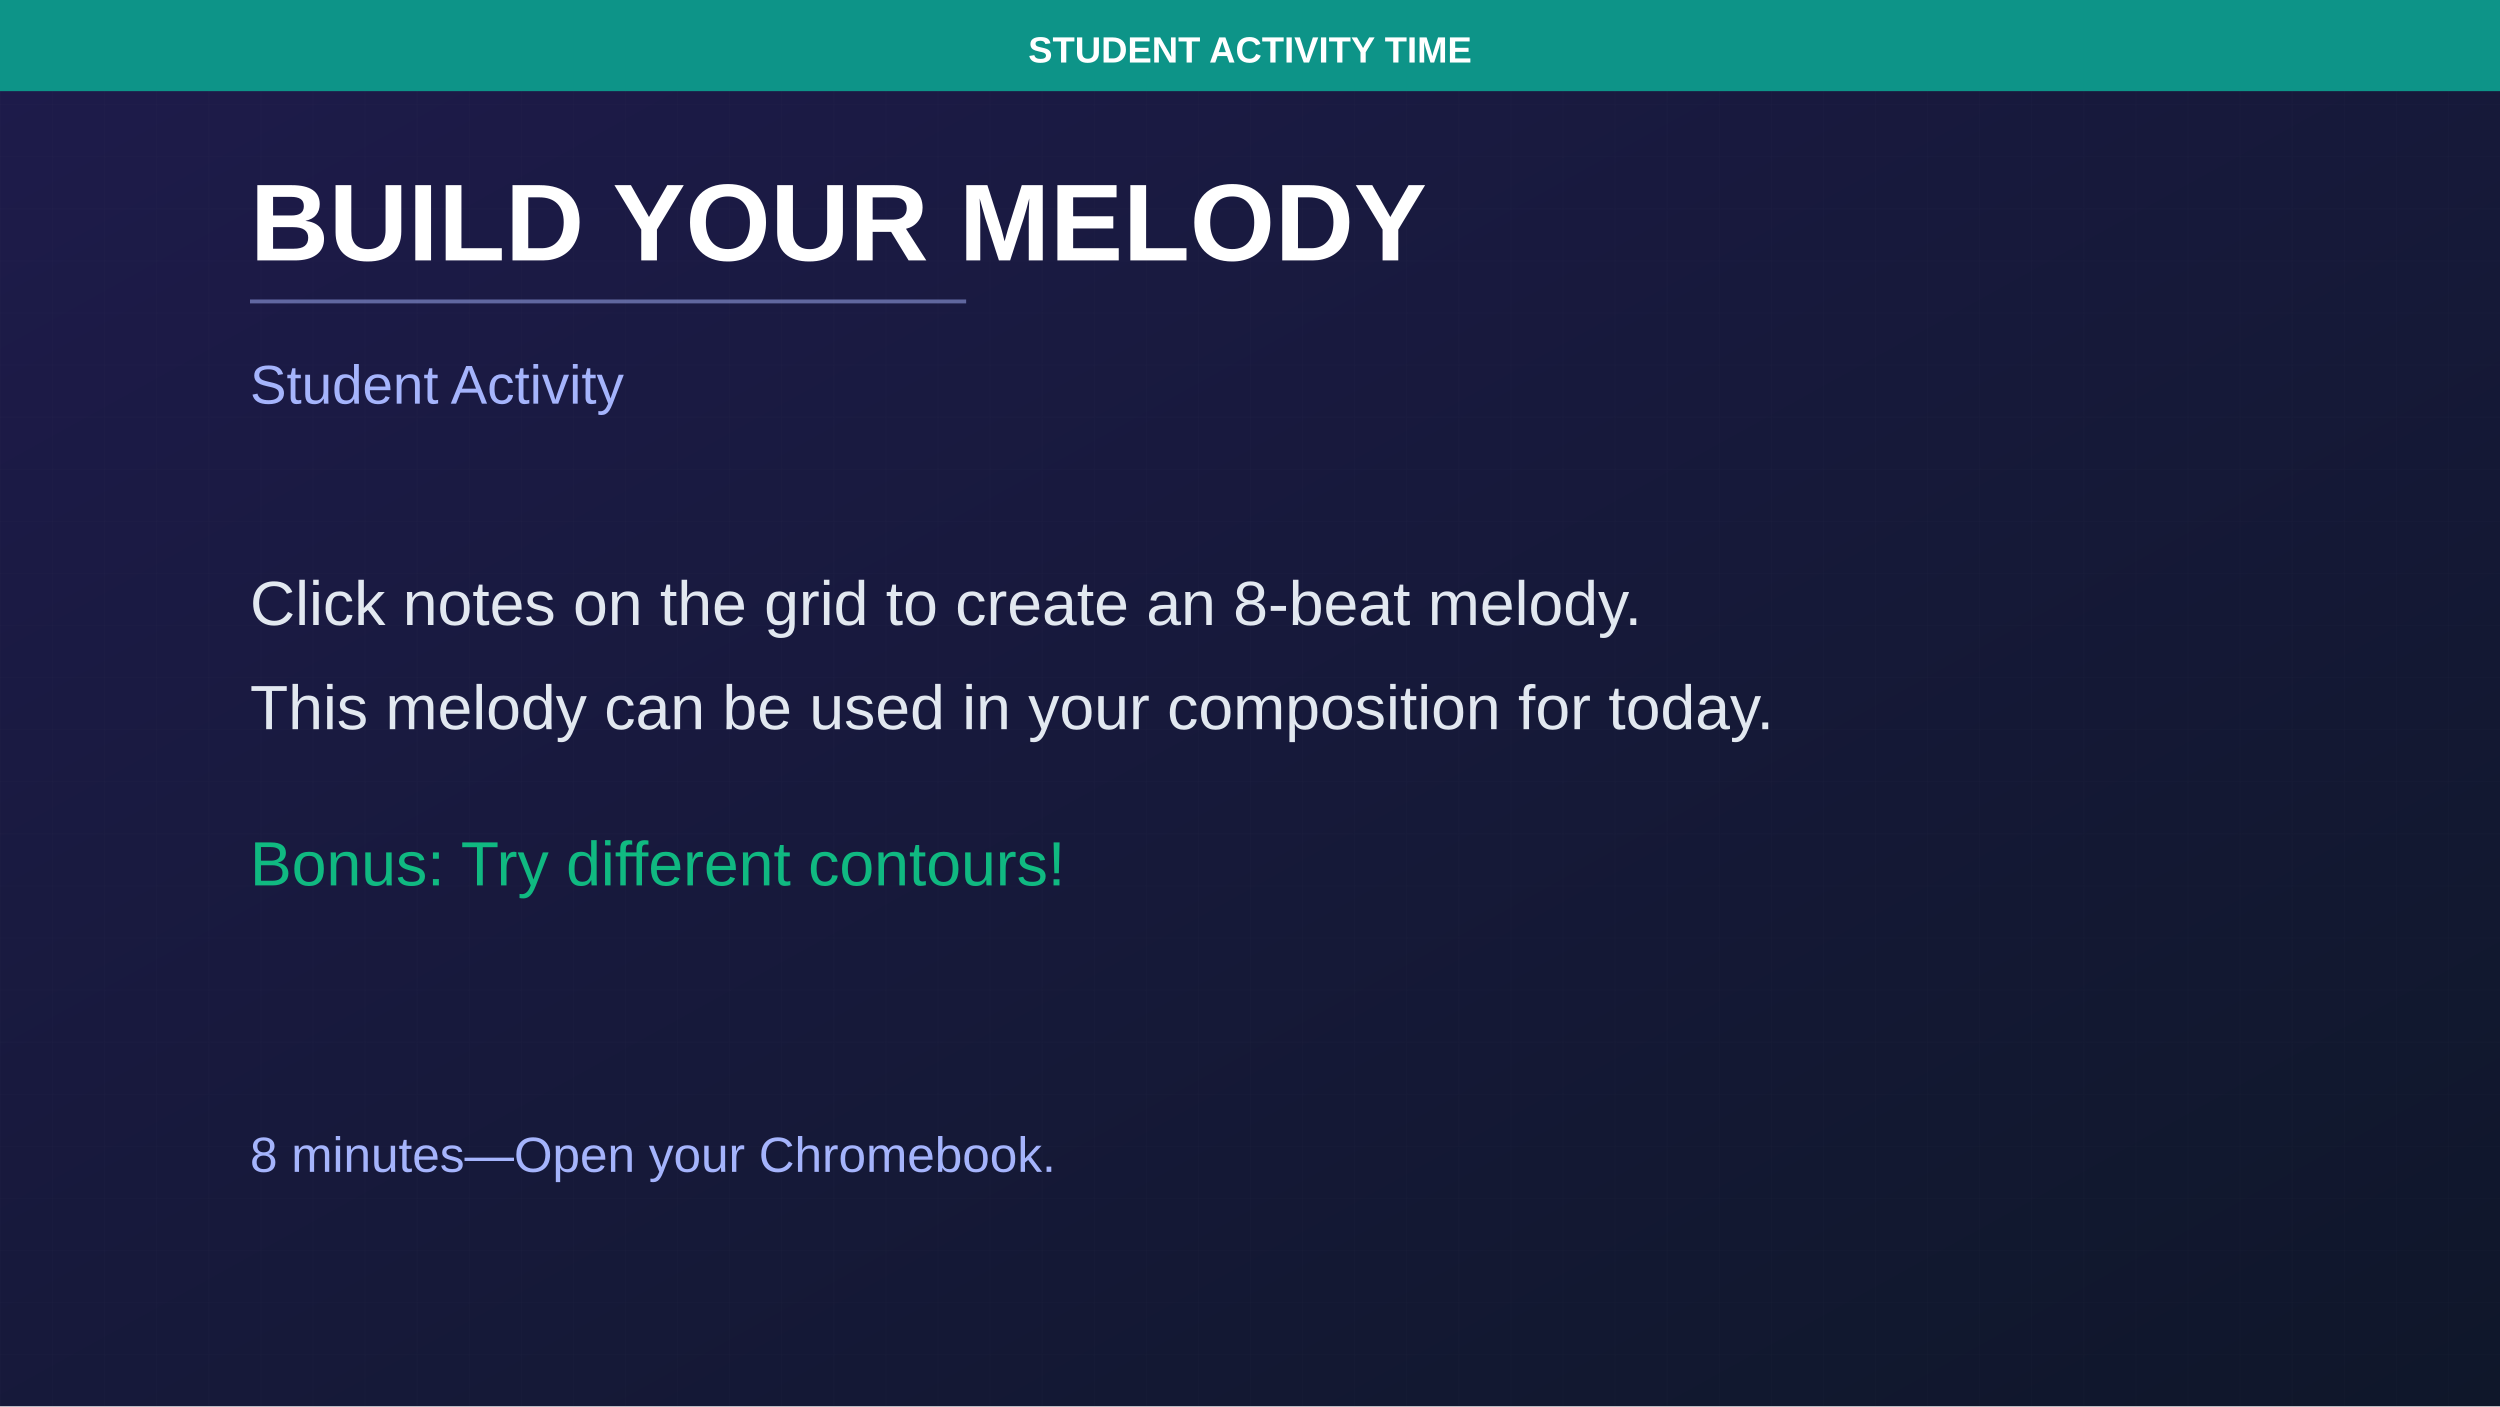
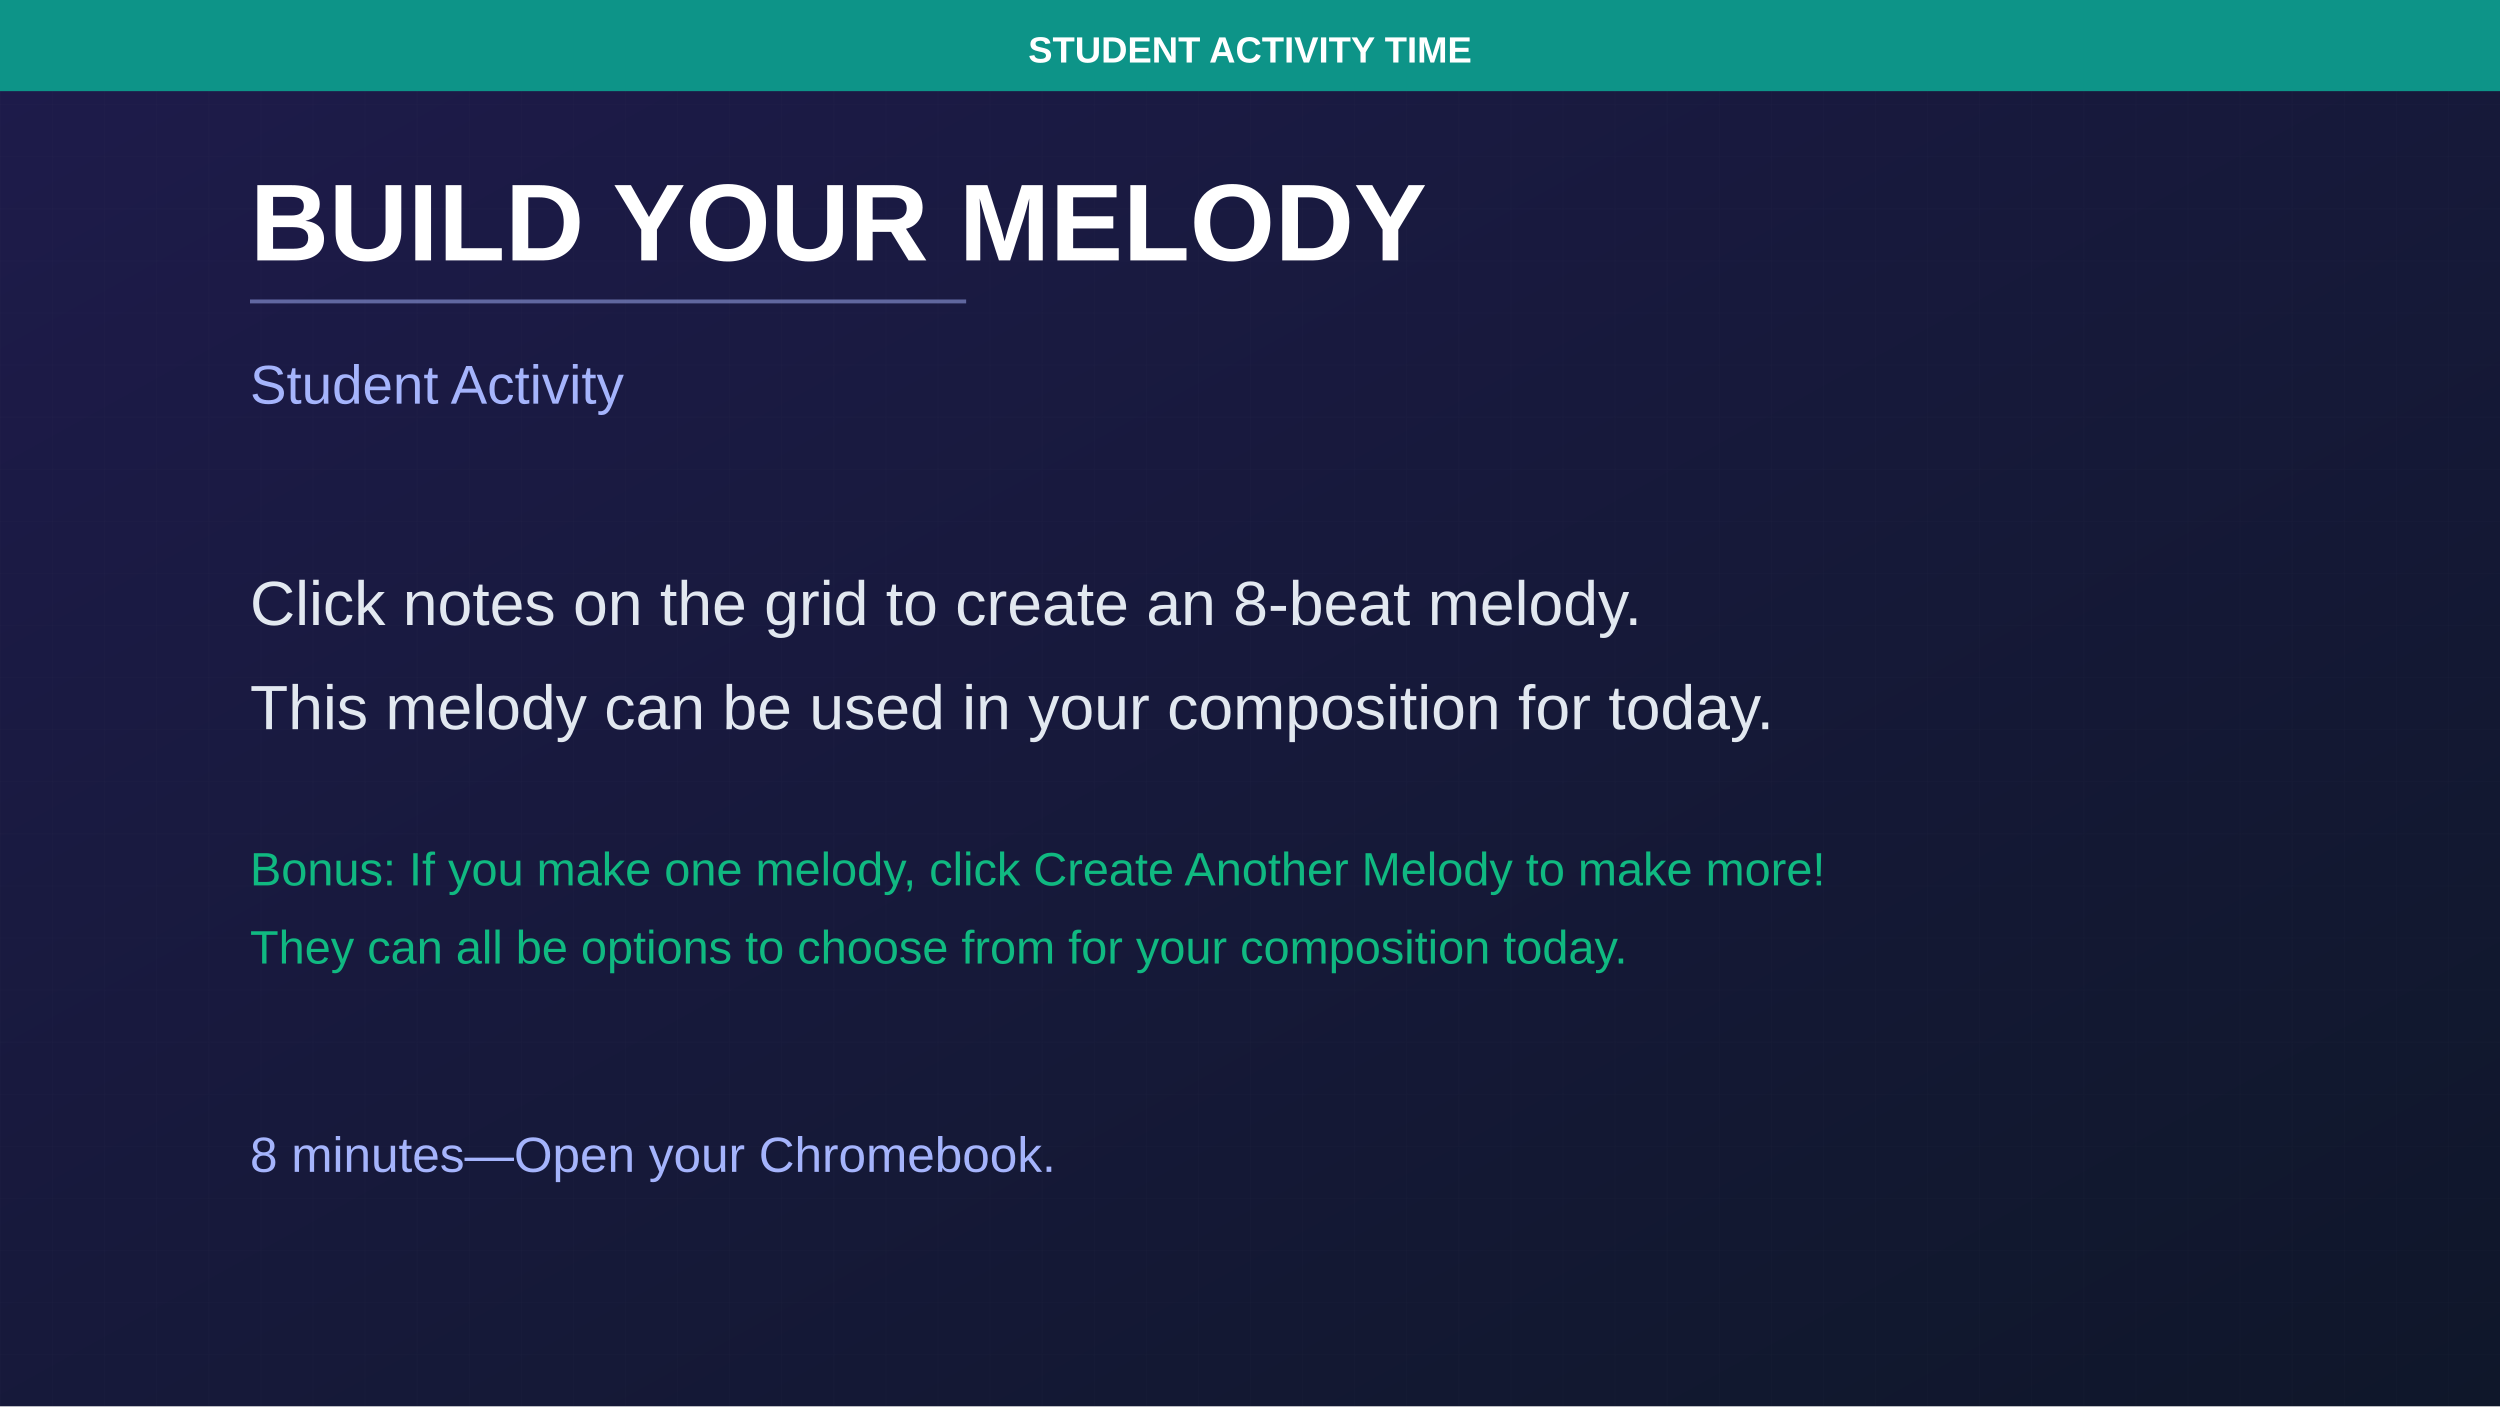
<svg xmlns="http://www.w3.org/2000/svg" width="1920" height="1080">
  <defs>
    <linearGradient id="bg" x1="0%" y1="0%" x2="100%" y2="100%">
      <stop offset="0%" style="stop-color:#1e1b4b" />
      <stop offset="100%" style="stop-color:#0f172a" />
    </linearGradient>
    <pattern id="grid" width="40" height="40" patternUnits="userSpaceOnUse">
      <path d="M 40 0 L 0 0 0 40" fill="none" stroke="white" stroke-width="0.5" opacity="0.03" />
    </pattern>
  </defs>
  <rect width="1920" height="1080" fill="url(#bg)" />
  <rect width="1920" height="1080" fill="url(#grid)" />
  <rect x="0" y="0" width="1920" height="70" fill="#0d9488" />
  <text x="960" y="48" font-family="Arial, Helvetica, sans-serif" font-size="28" fill="white" font-weight="bold" text-anchor="middle">STUDENT ACTIVITY TIME</text>
  <text x="192" y="200" font-family="Arial, Helvetica, sans-serif" font-size="84" fill="white" font-weight="bold">BUILD YOUR MELODY</text>
  <rect x="192" y="230" width="550" height="3" fill="#a5b4fc" opacity="0.5" />
  <text x="192" y="310" font-family="Arial, Helvetica, sans-serif" font-size="42" fill="#a5b4fc">Student Activity</text>
  <text x="192" y="480" font-family="Arial, Helvetica, sans-serif" font-size="48" fill="#e2e8f0">Click notes on the grid to create an 8-beat melody.</text>
  <text x="192" y="560" font-family="Arial, Helvetica, sans-serif" font-size="48" fill="#e2e8f0">This melody can be used in your composition for today.</text>
-   <text x="192" y="680" font-family="Arial, Helvetica, sans-serif" font-size="48" fill="#10b981">Bonus: Try different contours!</text>
+   <text x="192" y="680" font-family="Arial, Helvetica, sans-serif" font-size="36" fill="#10b981">Bonus: If you make one melody, click Create Another Melody to make more!</text>
+   <text x="192" y="740" font-family="Arial, Helvetica, sans-serif" font-size="36" fill="#10b981">They can all be options to choose from for your composition today.</text>
  <text x="192" y="900" font-family="Arial, Helvetica, sans-serif" font-size="38" fill="#a5b4fc">8 minutes—Open your Chromebook.</text>
</svg>
